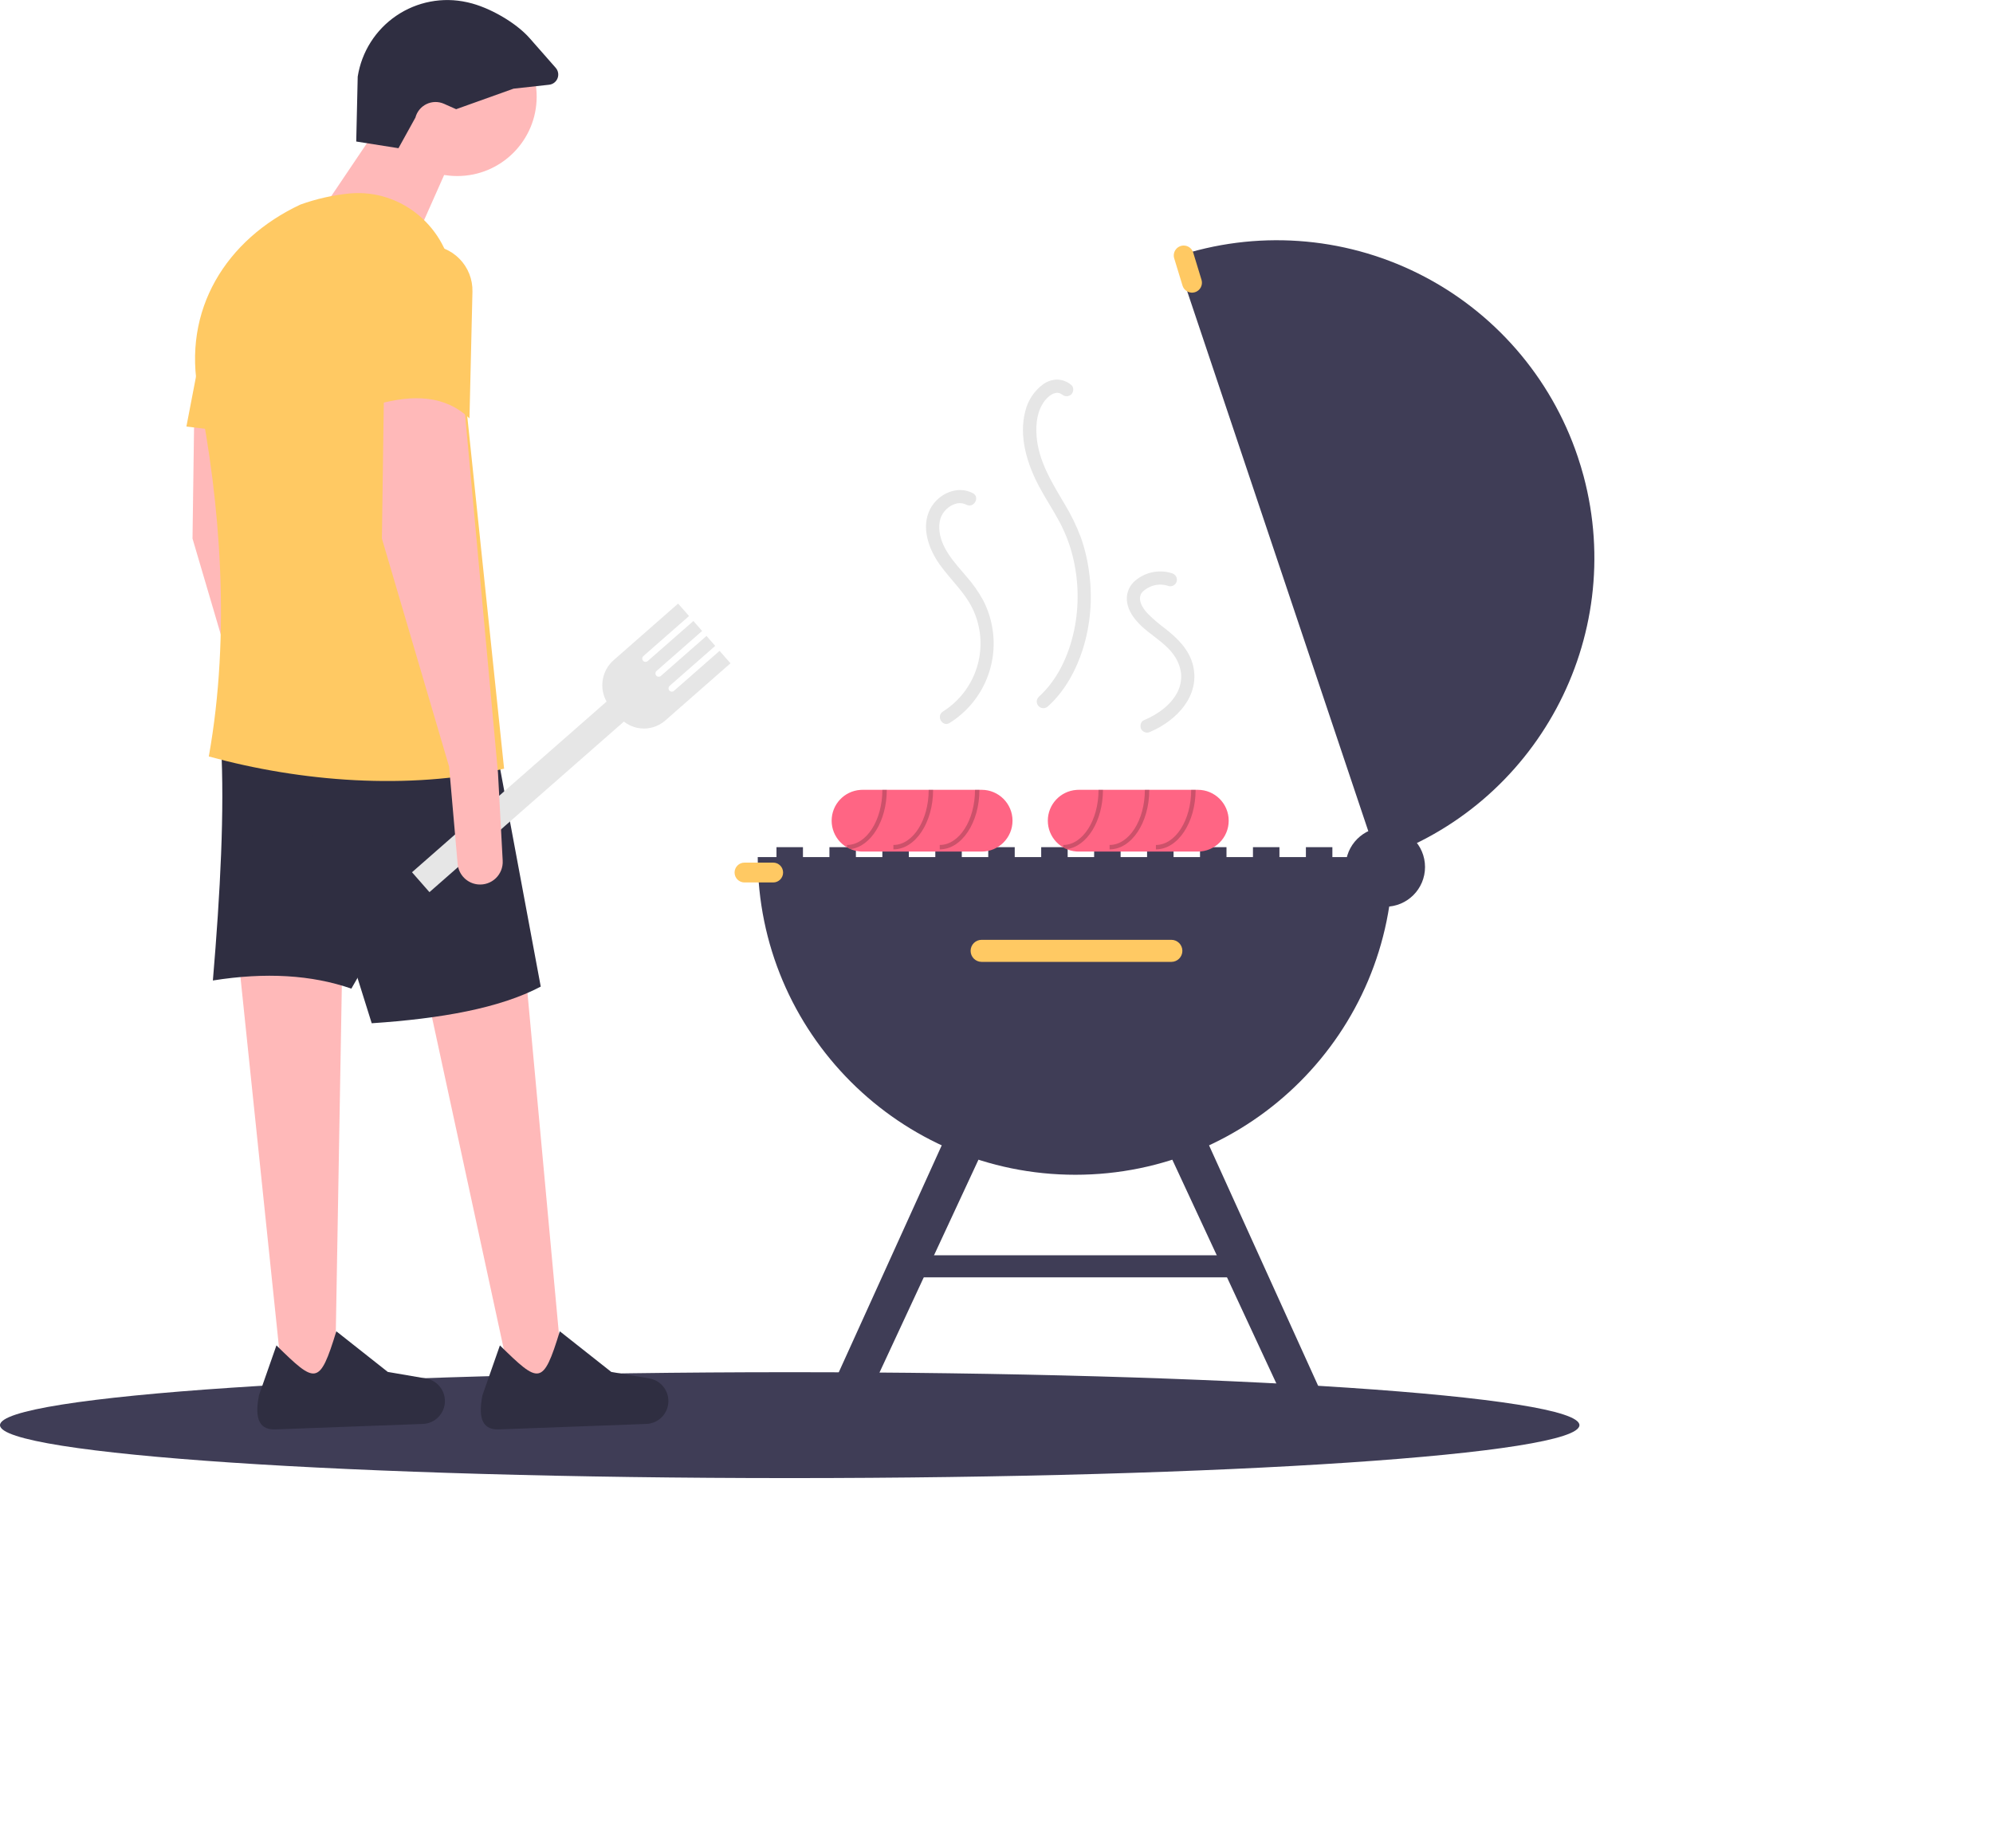
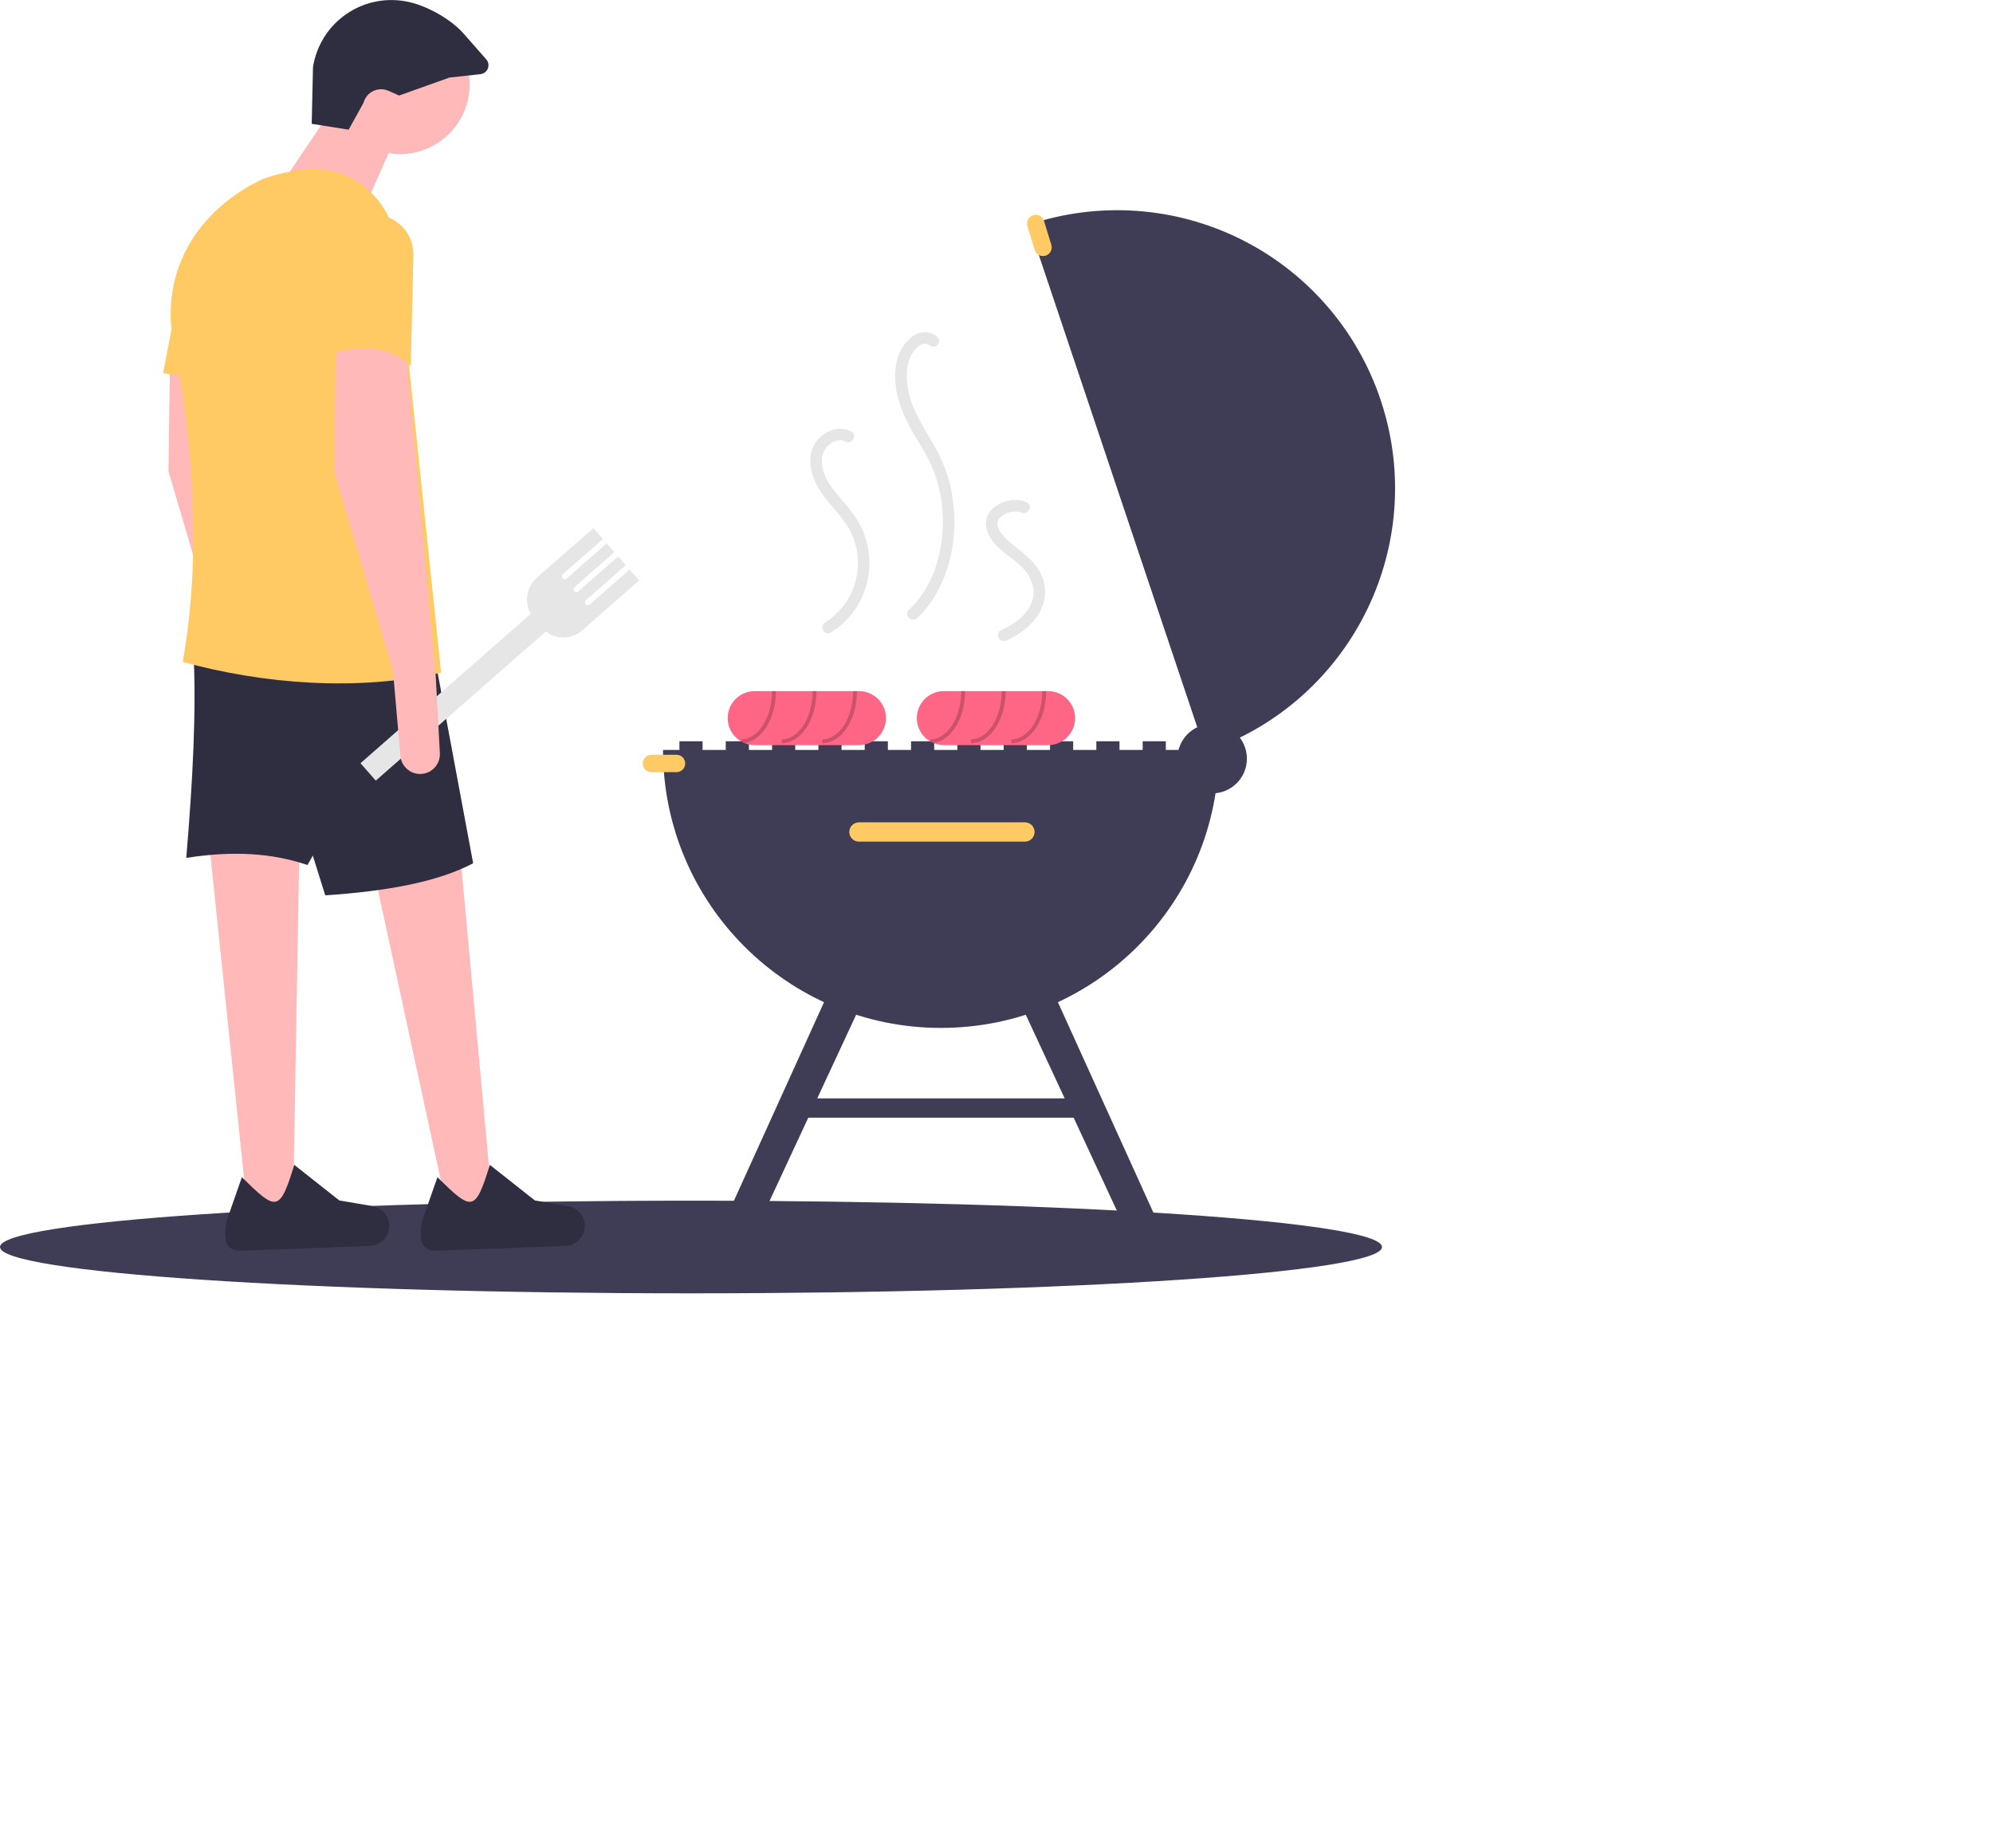
- <svg xmlns="http://www.w3.org/2000/svg" data-name="Layer 1" width="722.782" height="670.023" viewBox="0 0 722.782 670.023" transform="scale(0.8)">
+ <svg xmlns="http://www.w3.org/2000/svg" data-name="Layer 1" width="722.782" height="670.023" viewBox="0 0 722.782 670.023" transform="scale(0.7)">
  <ellipse cx="358" cy="646.023" rx="358" ry="24" fill="#3f3d56" />
  <rect x="352" y="384.023" width="12" height="7" fill="#3f3d56" />
  <rect x="376" y="384.023" width="12" height="7" fill="#3f3d56" />
  <rect x="400" y="384.023" width="12" height="7" fill="#3f3d56" />
  <rect x="424" y="384.023" width="12" height="7" fill="#3f3d56" />
  <rect x="448" y="384.023" width="12" height="7" fill="#3f3d56" />
  <rect x="472" y="384.023" width="12" height="7" fill="#3f3d56" />
  <rect x="496" y="384.023" width="12" height="7" fill="#3f3d56" />
  <rect x="520" y="384.023" width="12" height="7" fill="#3f3d56" />
  <rect x="544" y="384.023" width="12" height="7" fill="#3f3d56" />
  <rect x="568" y="384.023" width="12" height="7" fill="#3f3d56" />
  <rect x="592" y="384.023" width="12" height="7" fill="#3f3d56" />
  <path d="M870.109,503.512a144,144,0,1,1-288,0Z" transform="translate(-238.6089 -114.9884)" fill="#3f3d56" />
  <path d="M863.149,504.432l-91.6-273.04a143.901,143.901,0,0,1,182.32,90.72c.97,2.89,1.85,5.8,2.63,8.71A144.007,144.007,0,0,1,863.149,504.432Z" transform="translate(-238.6089 -114.9884)" fill="#3f3d56" />
  <circle cx="628" cy="393.023" r="18" fill="#3f3d56" />
  <path d="M683.609,541.012a5,5,0,1,0,0,10h86a5,5,0,0,0,0-10Z" transform="translate(-238.6089 -114.9884)" fill="#ffc963" />
  <polygon points="607 649.023 589.094 649.685 524.584 510.95 540.906 503.361 607 649.023" fill="#3f3d56" />
  <polygon points="368 649.023 385.906 649.685 450.416 510.95 434.094 503.361 368 649.023" fill="#3f3d56" />
  <rect x="414" y="569.023" width="148" height="10" fill="#3f3d56" />
  <path d="M775.21,226.294a4.501,4.501,0,0,0-4.303,5.814l3.794,12.434a4.501,4.501,0,0,0,8.609-2.626l-3.794-12.434A4.51,4.51,0,0,0,775.21,226.294Z" transform="translate(-238.6089 -114.9884)" fill="#ffc963" />
  <path d="M576.109,506.012a4.5,4.5,0,0,0,0,9h13a4.5,4.5,0,0,0,0-9Z" transform="translate(-238.6089 -114.9884)" fill="#ffc963" />
  <path d="M683.609,473.012h-54c-.34,0-.67.01-1,.04a13.997,13.997,0,0,0-.03,27.92c.34.03.68.04,1.03.04h54a14,14,0,0,0,0-28Z" transform="translate(-238.6089 -114.9884)" fill="#ff6584" />
  <path d="M624.169,499.902c9.2-1.18,16.44-12.79,16.44-26.89h-2c0,13.79-7.18,25-16,25v1.12Z" transform="translate(-238.6089 -114.9884)" opacity="0.2" />
  <path d="M643.609,500.012v-2c8.822,0,16-11.215,16-25h2C661.609,487.899,653.534,500.012,643.609,500.012Z" transform="translate(-238.6089 -114.9884)" opacity="0.2" />
  <path d="M664.609,500.012v-2c8.822,0,16-11.215,16-25h2C682.609,487.899,674.534,500.012,664.609,500.012Z" transform="translate(-238.6089 -114.9884)" opacity="0.2" />
  <path d="M781.609,473.012h-54c-.34,0-.67.01-1,.04a13.997,13.997,0,0,0-.03,27.92c.34.03.68.04,1.03.04h54a14,14,0,0,0,0-28Z" transform="translate(-238.6089 -114.9884)" fill="#ff6584" />
  <path d="M722.169,499.902c9.2-1.18,16.44-12.79,16.44-26.89h-2c0,13.79-7.18,25-16,25v1.12Z" transform="translate(-238.6089 -114.9884)" opacity="0.2" />
  <path d="M741.609,500.012v-2c8.822,0,16-11.215,16-25h2C759.609,487.899,751.534,500.012,741.609,500.012Z" transform="translate(-238.6089 -114.9884)" opacity="0.2" />
  <path d="M762.609,500.012v-2c8.822,0,16-11.215,16-25h2C780.609,487.899,772.534,500.012,762.609,500.012Z" transform="translate(-238.6089 -114.9884)" opacity="0.2" />
  <path d="M679.657,338.568c-7.077-3.823-15.826.346-19.353,7.114-4.29,8.232-.734,18.128,4.268,25.164,5.198,7.311,12.253,13.346,15.722,21.796a36.432,36.432,0,0,1-14.213,44.867c-3.255,2.059-.248,7.253,3.028,5.181a42.425,42.425,0,0,0,19.325-43.221,42.365,42.365,0,0,0-4.128-12.363,59.443,59.443,0,0,0-7.808-11.035c-5.205-6.161-11.758-12.952-12.085-21.523a13.549,13.549,0,0,1,.231-3.32,11.675,11.675,0,0,1,.693-2.227,10.857,10.857,0,0,1,3.152-3.933,9.591,9.591,0,0,1,4.291-1.943,6.435,6.435,0,0,1,3.848.623c3.397,1.835,6.43-3.343,3.028-5.181Z" transform="translate(-238.6089 -114.9884)" fill="#e6e6e6" />
  <path d="M769.94,374.862a17.5,17.5,0,0,0-17.508,4.069,10.633,10.633,0,0,0-2.844,9.284c.572,3.636,2.868,6.865,5.358,9.468,4.873,5.092,11.693,8.385,15.779,14.231a17.86,17.86,0,0,1,3.301,8.468,15.997,15.997,0,0,1-1.464,8.004c-3.048,6.196-9.099,10.41-15.481,13.123-1.491.634-1.82,2.833-1.076,4.105A3.08,3.08,0,0,0,760.11,446.69c11.744-4.992,22.609-16.174,19.37-29.912-1.704-7.227-6.926-12.327-12.55-16.761a70.329,70.329,0,0,1-7.892-6.735c-1.945-2.066-3.965-4.886-3.608-7.685a4.251,4.251,0,0,1,1.348-2.528,11.63,11.63,0,0,1,2.972-1.975,11.18,11.18,0,0,1,8.595-.446,3.028,3.028,0,0,0,3.69-2.095,3.062,3.062,0,0,0-2.095-3.69Z" transform="translate(-238.6089 -114.9884)" fill="#e6e6e6" />
  <path d="M724.264,289.513a10.293,10.293,0,0,0-6.395-2.463,11.295,11.295,0,0,0-6.228,2.014,21.441,21.441,0,0,0-8.252,12.364c-3.032,11.613.923,24.131,6.418,34.359,2.778,5.171,6.013,10.078,8.81,15.239a67.632,67.632,0,0,1,6.162,15.636,75.589,75.589,0,0,1,.743,34.128c-2.401,11.231-7.452,22.352-16.046,30.101a3,3,0,0,0,4.243,4.243c7.627-6.878,12.728-16.313,15.807-26.014a79.763,79.763,0,0,0,2.913-33.895,77.697,77.697,0,0,0-3.846-16.622,91.763,91.763,0,0,0-7.632-15.579c-5.639-9.535-11.643-19.179-12.459-30.532-.401-5.583.297-11.402,3.751-15.892-.189.246.152-.179.153-.18q.314-.376.651-.732a13.266,13.266,0,0,1,1.378-1.283c-.104.083-.37.26.114-.075.24-.167.486-.327.738-.475.205-.121.416-.228.626-.339q.187-.095.379-.18-.438.189.049.004c.235-.074,1.397-.325.752-.243a6.034,6.034,0,0,1,.648-.042c.092-.002.901.04.506-.003-.462-.051.366.082.371.084a5.936,5.936,0,0,1,.762.241c-.624-.249,1.024.677.643.381a3.099,3.099,0,0,0,4.243,0c1.035-1.035,1.287-3.243,0-4.243Z" transform="translate(-238.6089 -114.9884)" fill="#e6e6e6" />
  <polygon points="255.288 625.401 232.67 631.401 191.127 439.38 237.748 435.225 255.288 625.401" fill="#ffb9b9" />
  <polygon points="151.804 628.352 128.666 631.848 108.331 436.439 155.126 437.398 151.804 628.352" fill="#ffb9b9" />
  <path d="M378.5,465.281l2.137,39.882a10.239,10.239,0,0,1-11.152,10.745h0a10.239,10.239,0,0,1-9.273-9.303l-3.868-44.094-30.465-103.396.923-66.469,36.004,1.846Z" transform="translate(-238.6089 -114.9884)" fill="#ffb9b9" />
  <path d="M397.887,563.138q-27.052-9.392-62.776-3.693c3.378-40.01,5.334-77.164,3.693-107.089H461.586Z" transform="translate(-238.6089 -114.9884)" fill="#2f2e41" />
  <path d="M483.742,562.215c-18.588,9.833-45.476,14.54-76.624,16.617l-38.774-123.706,95.088-1.846Z" transform="translate(-238.6089 -114.9884)" fill="#2f2e41" />
  <path d="M531.607,760.463l-66.89,2.477c-8.568.317-9.02-7.041-7.403-15.461l7.919-22.612c17.83,17.467,19.509,18.444,27.152-6.404l23.326,18.424,17.266,2.96a10.387,10.387,0,0,1,8.632,10.254v0A10.387,10.387,0,0,1,531.607,760.463Z" transform="translate(-238.6089 -114.9884)" fill="#2f2e41" />
  <path d="M430.297,760.463l-66.89,2.477c-8.568.317-9.02-7.041-7.403-15.461l7.919-22.612c17.83,17.467,19.509,18.444,27.152-6.404l23.326,18.424,17.266,2.96a10.387,10.387,0,0,1,8.632,10.254v0A10.387,10.387,0,0,1,430.297,760.463Z" transform="translate(-238.6089 -114.9884)" fill="#2f2e41" />
  <circle cx="207.283" cy="43.797" r="36.004" fill="#ffb9b9" />
  <polygon points="188.819 107.496 146.353 94.572 174.972 52.105 207.283 65.953 188.819 107.496" fill="#ffb9b9" />
  <path d="M467.125,463.435c-43.655,9.815-92.116,5.921-133.861-5.539,9.997-55.745,5.17-115.623-4.616-164.326-7.66-38.121,12.547-70.11,46.159-85.856a93.606,93.606,0,0,1,22.379-5.039c23.578-2.089,44.324,15.59,46.784,39.132Z" transform="translate(-238.6089 -114.9884)" fill="#ffc963" />
  <polygon points="114.965 197.045 84.5 193.352 93.732 145.347 114.965 145.347 114.965 197.045" fill="#ffc963" />
  <path d="M445.389,164.486l-5.516-2.451a9.428,9.428,0,0,0-12.943,6.243h0l-7.687,13.889-19.145-3.03.669-29.401A41.098,41.098,0,0,1,450.385,116.009l.523.118c9.347,2.114,21.48,8.977,27.814,16.18l11.802,13.422a4.637,4.637,0,0,1-2.966,7.669l-16.141,1.781Z" transform="translate(-238.6089 -114.9884)" fill="#2f2e41" />
  <path d="M564.81,410.025,544.136,428.159a1.5,1.5,0,0,1-1.978-2.255l20.674-18.134-3.956-4.511-20.674,18.134a1.5,1.5,0,0,1-1.978-2.255l20.674-18.134-3.956-4.511-20.674,18.134a1.5,1.5,0,1,1-1.978-2.255l20.674-18.134-4.946-5.638-29.216,25.626a15.14,15.14,0,0,0-3.219,18.786l-88.206,77.369,7.913,9.021,88.149-77.319a14.661,14.661,0,0,0,18.747-.482l29.571-25.938Z" transform="translate(-238.6089 -114.9884)" fill="#e6e6e6" />
  <path d="M464.356,465.281l2.137,39.882a10.239,10.239,0,0,1-11.152,10.745h0a10.239,10.239,0,0,1-9.273-9.303l-3.868-44.094-30.465-103.396.923-66.469,36.004,1.846Z" transform="translate(-238.6089 -114.9884)" fill="#ffb9b9" />
  <path d="M451.431,304.648c-10.955-10.509-25.415-10.894-41.543-6.462V248.572a22.394,22.394,0,0,1,22.394-22.394h0a20.507,20.507,0,0,1,20.501,20.989Z" transform="translate(-238.6089 -114.9884)" fill="#ffc963" />
</svg>
